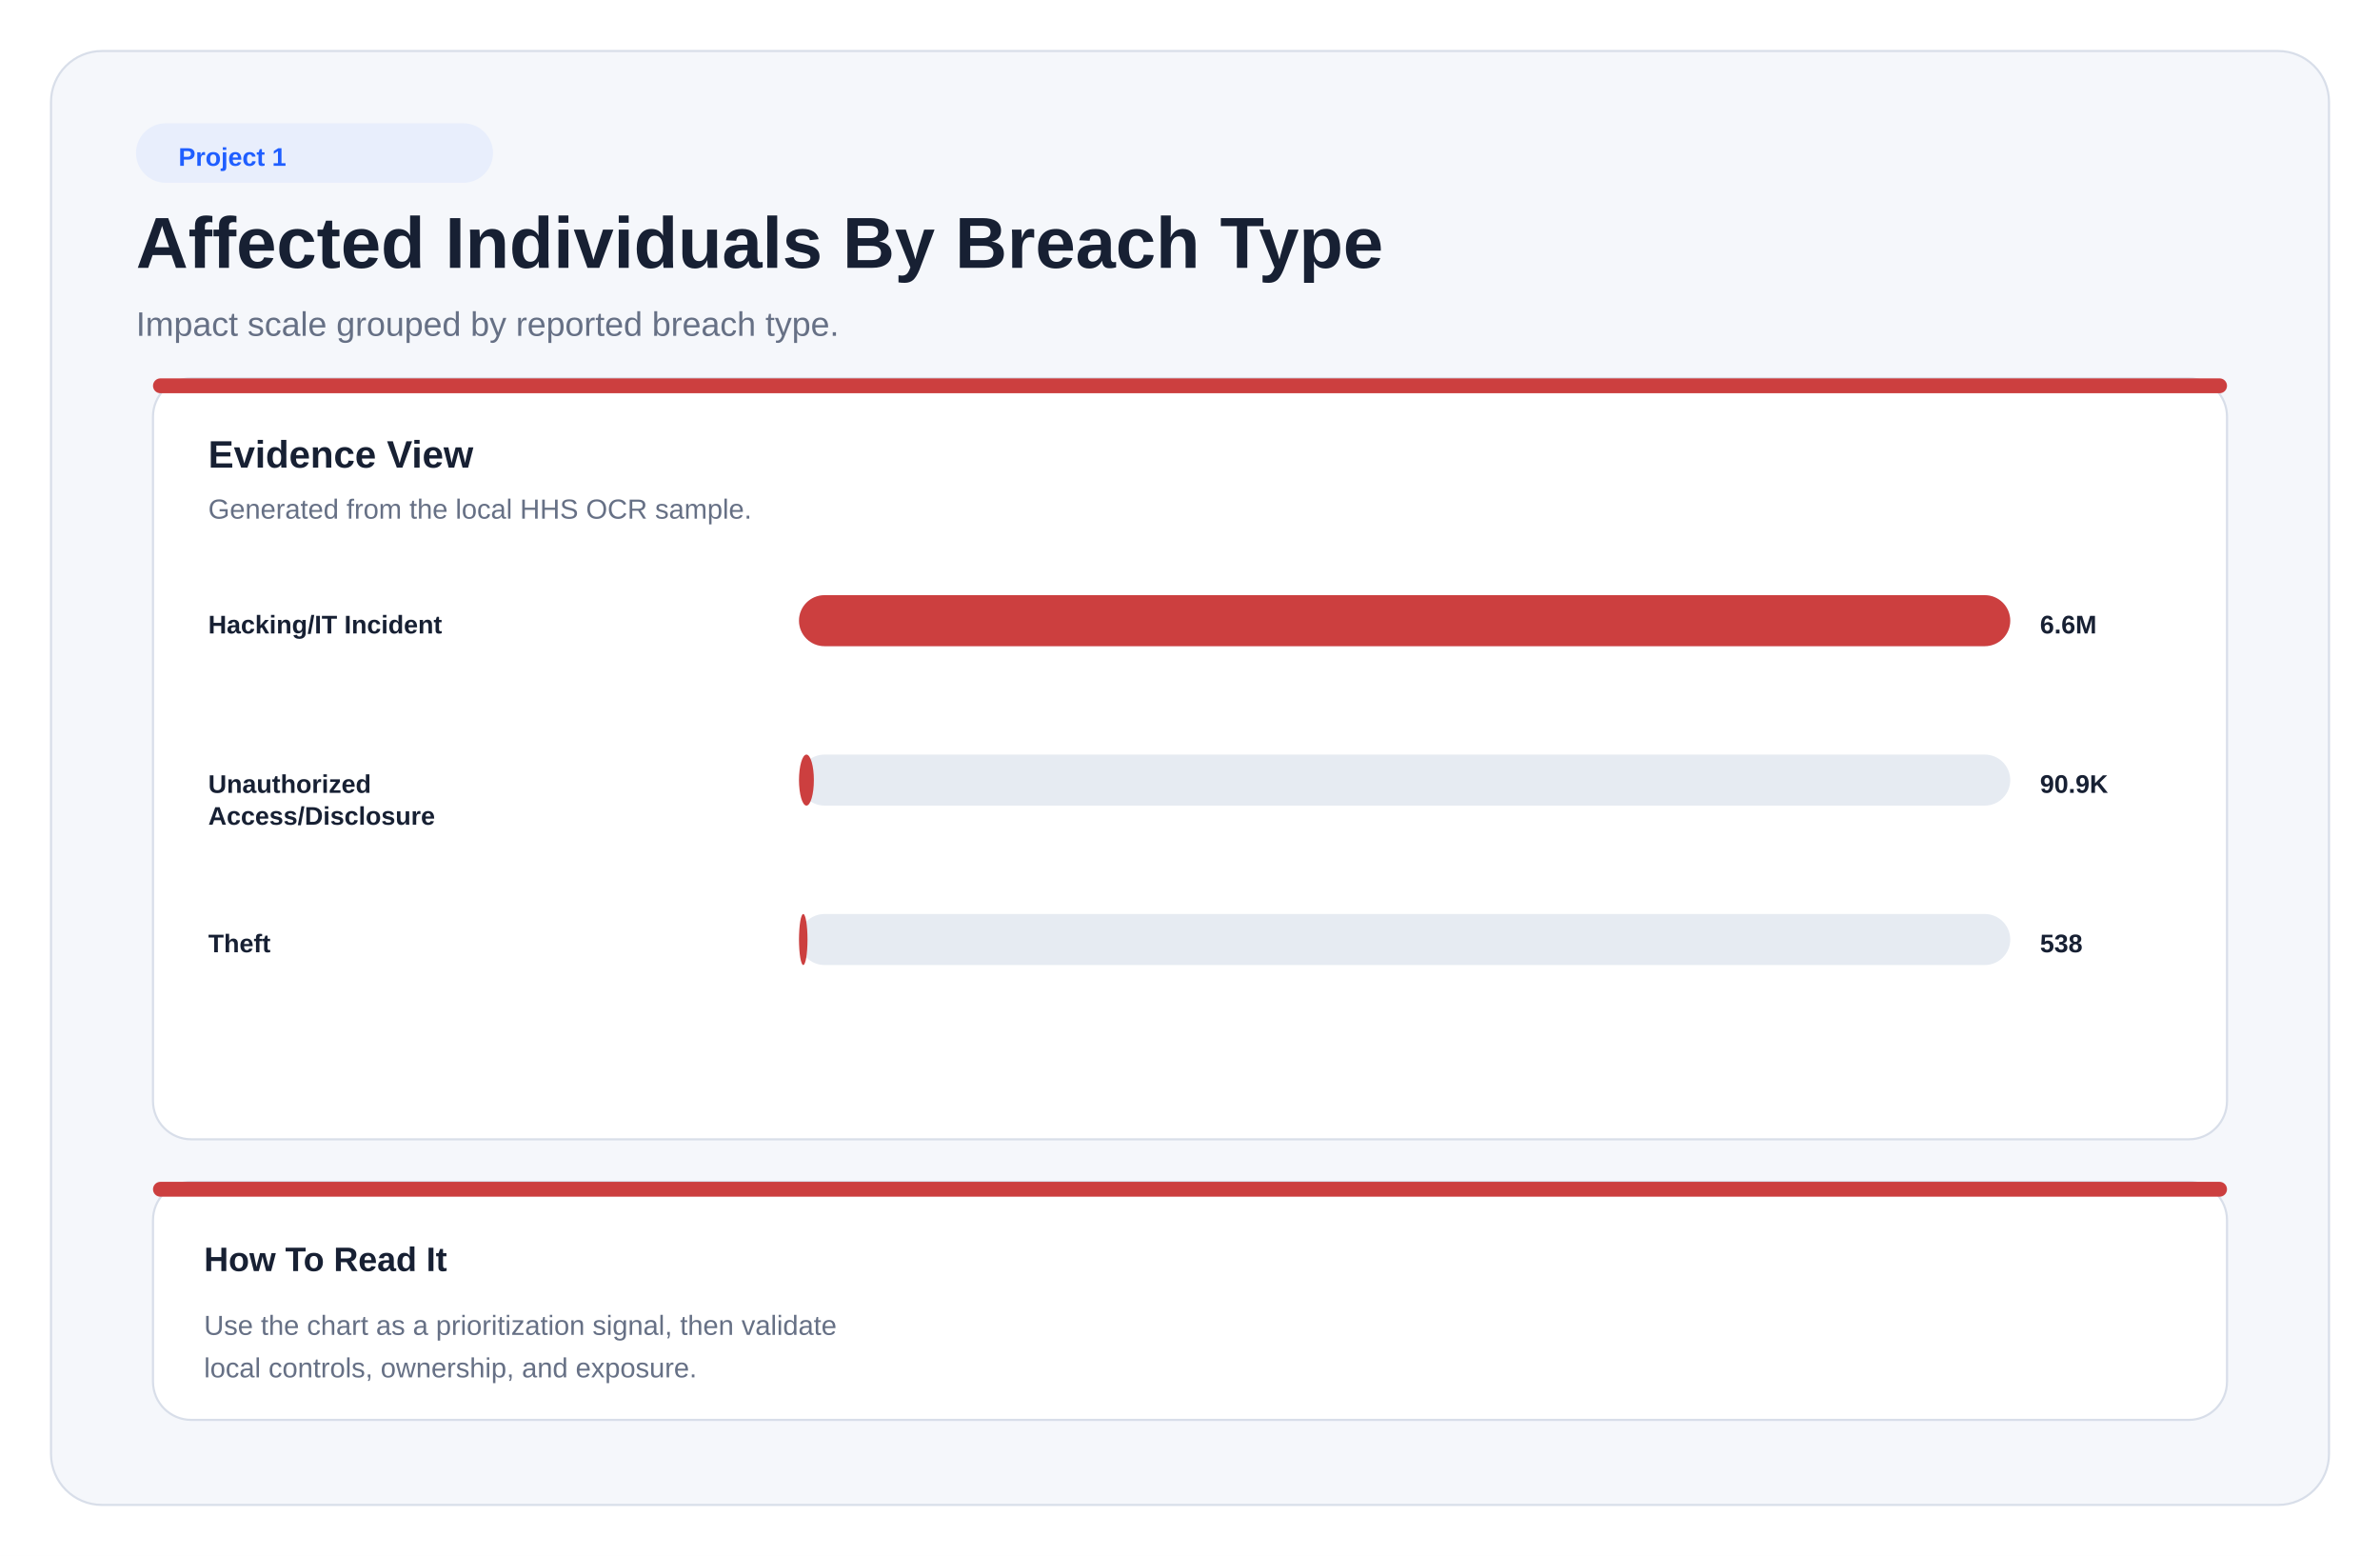
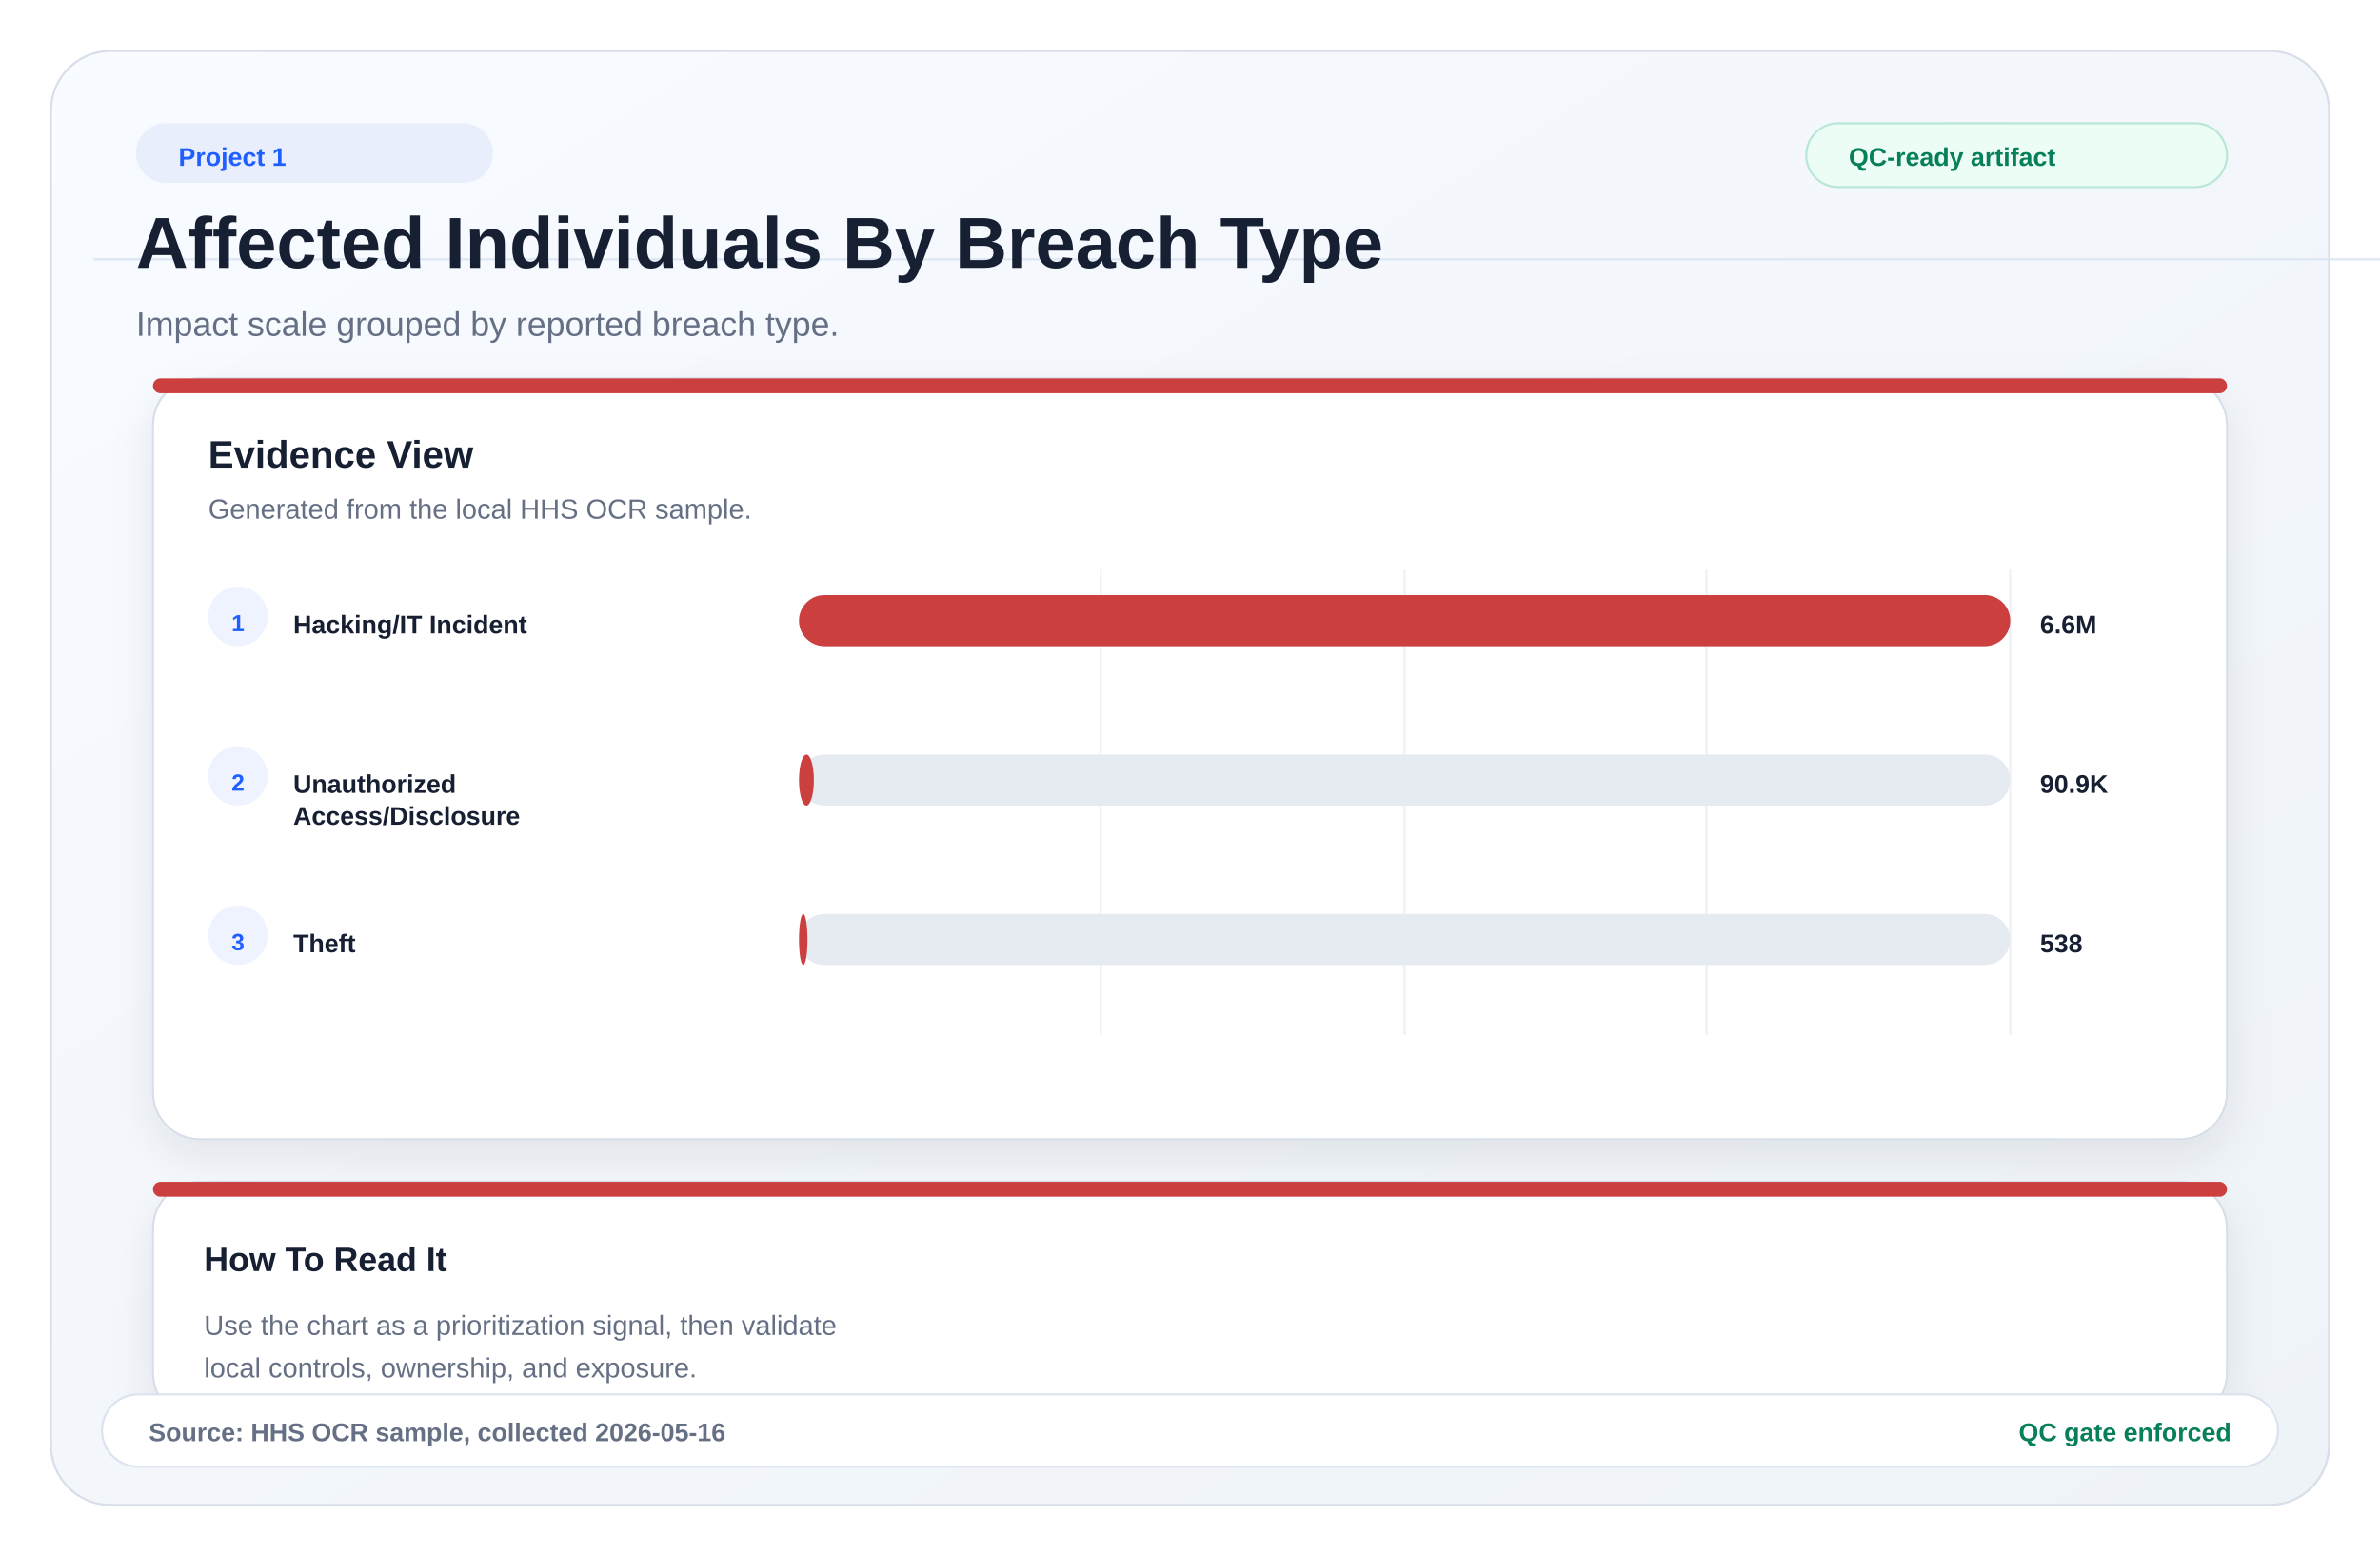
- <svg xmlns="http://www.w3.org/2000/svg" width="1120" height="732" viewBox="0 0 1120 732" role="img" aria-labelledby="title desc" data-qc-version="1">
+ <svg xmlns="http://www.w3.org/2000/svg" width="1120" height="732" viewBox="0 0 1120 732" role="img" aria-labelledby="title desc" data-qc-version="2" data-qc-polish="true">
  <defs>
+     <linearGradient id="canvasGrad" x1="0" x2="1" y1="0" y2="1">
+       <stop offset="0%" stop-color="#f8fbff" />
+       <stop offset="100%" stop-color="#eef3f8" />
+     </linearGradient>
+     <filter id="cardShadow" x="-8%" y="-8%" width="116%" height="116%">
+       <feDropShadow dx="0" dy="8" stdDeviation="10" flood-color="#0f172a" flood-opacity="0.08" />
+     </filter>
    <marker id="arrowHead" markerWidth="14" markerHeight="14" refX="12" refY="7" orient="auto" markerUnits="strokeWidth">
      <path d="M2,2 L12,7 L2,12 Z" fill="#172033" />
    </marker>
    <style>
.font { font-family: Segoe UI, Arial, Helvetica, sans-serif; }
</style>
  </defs>
  <rect width="100%" height="100%" fill="#ffffff" />
-   <rect x="24" y="24" width="1072" height="684" rx="24" fill="#f5f7fb" stroke="#d8dee9" />
+   <rect data-qc-frame="true" x="24" y="24" width="1072" height="684" rx="28" fill="url(#canvasGrad)" stroke="#d8dee9" />
+   <path d="M44 122 H1236" stroke="#dde6f3" stroke-width="1" />
  <rect x="64" y="58" width="168" height="28" rx="14" fill="#e8eefc" />
  <text class="font" x="84" y="78" font-size="12" font-weight="700" fill="#1f5eff" text-anchor="start">Project 1</text>
+   <rect x="850" y="58" width="198" height="30" rx="15" fill="#ecfdf5" stroke="#b8e7d6" />
+   <text class="font" x="870" y="78" font-size="12" font-weight="700" fill="#087f5b" text-anchor="start">QC-ready artifact</text>
  <text class="font" x="64" y="126" font-size="34" font-weight="800" fill="#172033" text-anchor="start">Affected Individuals By Breach Type</text>
  <text class="font" x="64" y="158" font-size="16" font-weight="400" fill="#667085" text-anchor="start">Impact scale grouped by reported breach type.</text>
  <g data-qc-card="true">
-     <rect x="72" y="178" width="976" height="358" rx="18" fill="#ffffff" stroke="#d8dee9" />
+     <rect x="72" y="178" width="976" height="358" rx="22" fill="#ffffff" stroke="#d8dee9" filter="url(#cardShadow)" />
    <rect x="72" y="178" width="976" height="7" rx="3.5" fill="#cc3f3f" />
    <text class="font" x="98" y="220" font-size="18" font-weight="800" fill="#172033" text-anchor="start">Evidence View</text>
    <text class="font" x="98" y="244" font-size="13" font-weight="400" fill="#667085" text-anchor="start">Generated from the local HHS OCR sample.</text>
-     <text class="font" x="98" y="298" font-size="12" font-weight="600" fill="#172033" text-anchor="start">Hacking/IT Incident</text>
+     <line x1="518" y1="268" x2="518" y2="487" stroke="#edf1f7" stroke-width="1" />
+     <line x1="661" y1="268" x2="661" y2="487" stroke="#edf1f7" stroke-width="1" />
+     <line x1="803" y1="268" x2="803" y2="487" stroke="#edf1f7" stroke-width="1" />
+     <line x1="946" y1="268" x2="946" y2="487" stroke="#edf1f7" stroke-width="1" />
+     <rect x="98" y="276" width="28" height="28" rx="14" fill="#eef3ff" />
+     <text class="font" x="112" y="297" font-size="11" font-weight="800" fill="#1f5eff" text-anchor="middle">1</text>
+     <text class="font" x="138" y="298" font-size="12" font-weight="600" fill="#172033" text-anchor="start">Hacking/IT Incident</text>
    <rect x="376" y="280" width="570" height="24" rx="12" fill="#e6ebf2" />
    <rect x="376" y="280" width="570" height="24" rx="12" fill="#cc3f3f" />
    <text class="font" x="960" y="298" font-size="12" font-weight="800" fill="#172033" text-anchor="start">6.6M</text>
-     <text class="font" x="98" y="373" font-size="12" font-weight="600" fill="#172033" text-anchor="start">Unauthorized</text>
-     <text class="font" x="98" y="388" font-size="12" font-weight="600" fill="#172033" text-anchor="start">Access/Disclosure</text>
+     <rect x="98" y="351" width="28" height="28" rx="14" fill="#eef3ff" />
+     <text class="font" x="112" y="372" font-size="11" font-weight="800" fill="#1f5eff" text-anchor="middle">2</text>
+     <text class="font" x="138" y="373" font-size="12" font-weight="600" fill="#172033" text-anchor="start">Unauthorized</text>
+     <text class="font" x="138" y="388" font-size="12" font-weight="600" fill="#172033" text-anchor="start">Access/Disclosure</text>
    <rect x="376" y="355" width="570" height="24" rx="12" fill="#e6ebf2" />
    <rect x="376" y="355" width="7" height="24" rx="12" fill="#cc3f3f" />
    <text class="font" x="960" y="373" font-size="12" font-weight="800" fill="#172033" text-anchor="start">90.9K</text>
-     <text class="font" x="98" y="448" font-size="12" font-weight="600" fill="#172033" text-anchor="start">Theft</text>
+     <rect x="98" y="426" width="28" height="28" rx="14" fill="#eef3ff" />
+     <text class="font" x="112" y="447" font-size="11" font-weight="800" fill="#1f5eff" text-anchor="middle">3</text>
+     <text class="font" x="138" y="448" font-size="12" font-weight="600" fill="#172033" text-anchor="start">Theft</text>
    <rect x="376" y="430" width="570" height="24" rx="12" fill="#e6ebf2" />
    <rect x="376" y="430" width="4" height="24" rx="12" fill="#cc3f3f" />
    <text class="font" x="960" y="448" font-size="12" font-weight="800" fill="#172033" text-anchor="start">538</text>
  </g>
  <g data-qc-card="true">
-     <rect x="72" y="556" width="976" height="112" rx="18" fill="#ffffff" stroke="#d8dee9" />
+     <rect x="72" y="556" width="976" height="112" rx="22" fill="#ffffff" stroke="#d8dee9" filter="url(#cardShadow)" />
    <rect x="72" y="556" width="976" height="7" rx="3.5" fill="#cc3f3f" />
    <text class="font" x="96" y="598" font-size="16" font-weight="800" fill="#172033" text-anchor="start">How To Read It</text>
    <text class="font" x="96" y="628" font-size="13" font-weight="400" fill="#667085" text-anchor="start">Use the chart as a prioritization signal, then validate</text>
    <text class="font" x="96" y="648" font-size="13" font-weight="400" fill="#667085" text-anchor="start">local controls, ownership, and exposure.</text>
  </g>
+   <g data-qc-footer="true">
+     <rect x="48" y="656" width="1024" height="34" rx="17" fill="#ffffff" stroke="#dbe3ef" />
+     <text class="font" x="70" y="678" font-size="12" font-weight="600" fill="#667085" text-anchor="start">Source: HHS OCR sample, collected 2026-05-16</text>
+     <text class="font" x="1050" y="678" font-size="12" font-weight="700" fill="#087f5b" text-anchor="end">QC gate enforced</text>
+   </g>
</svg>
